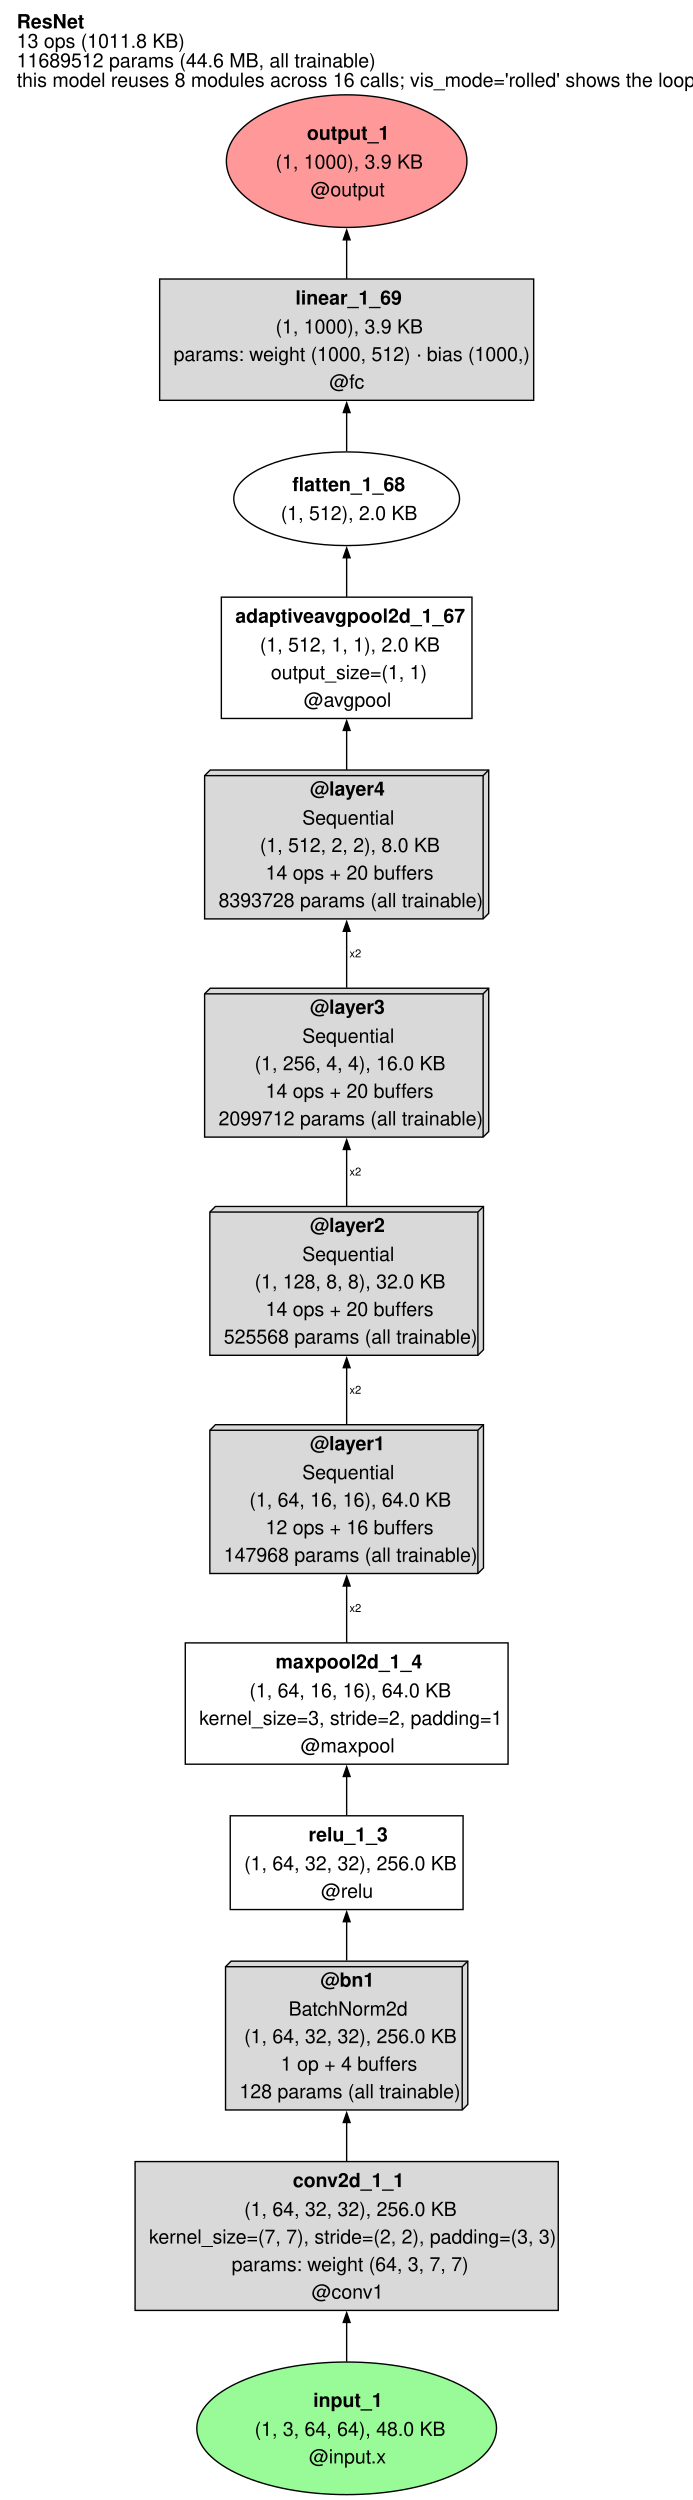
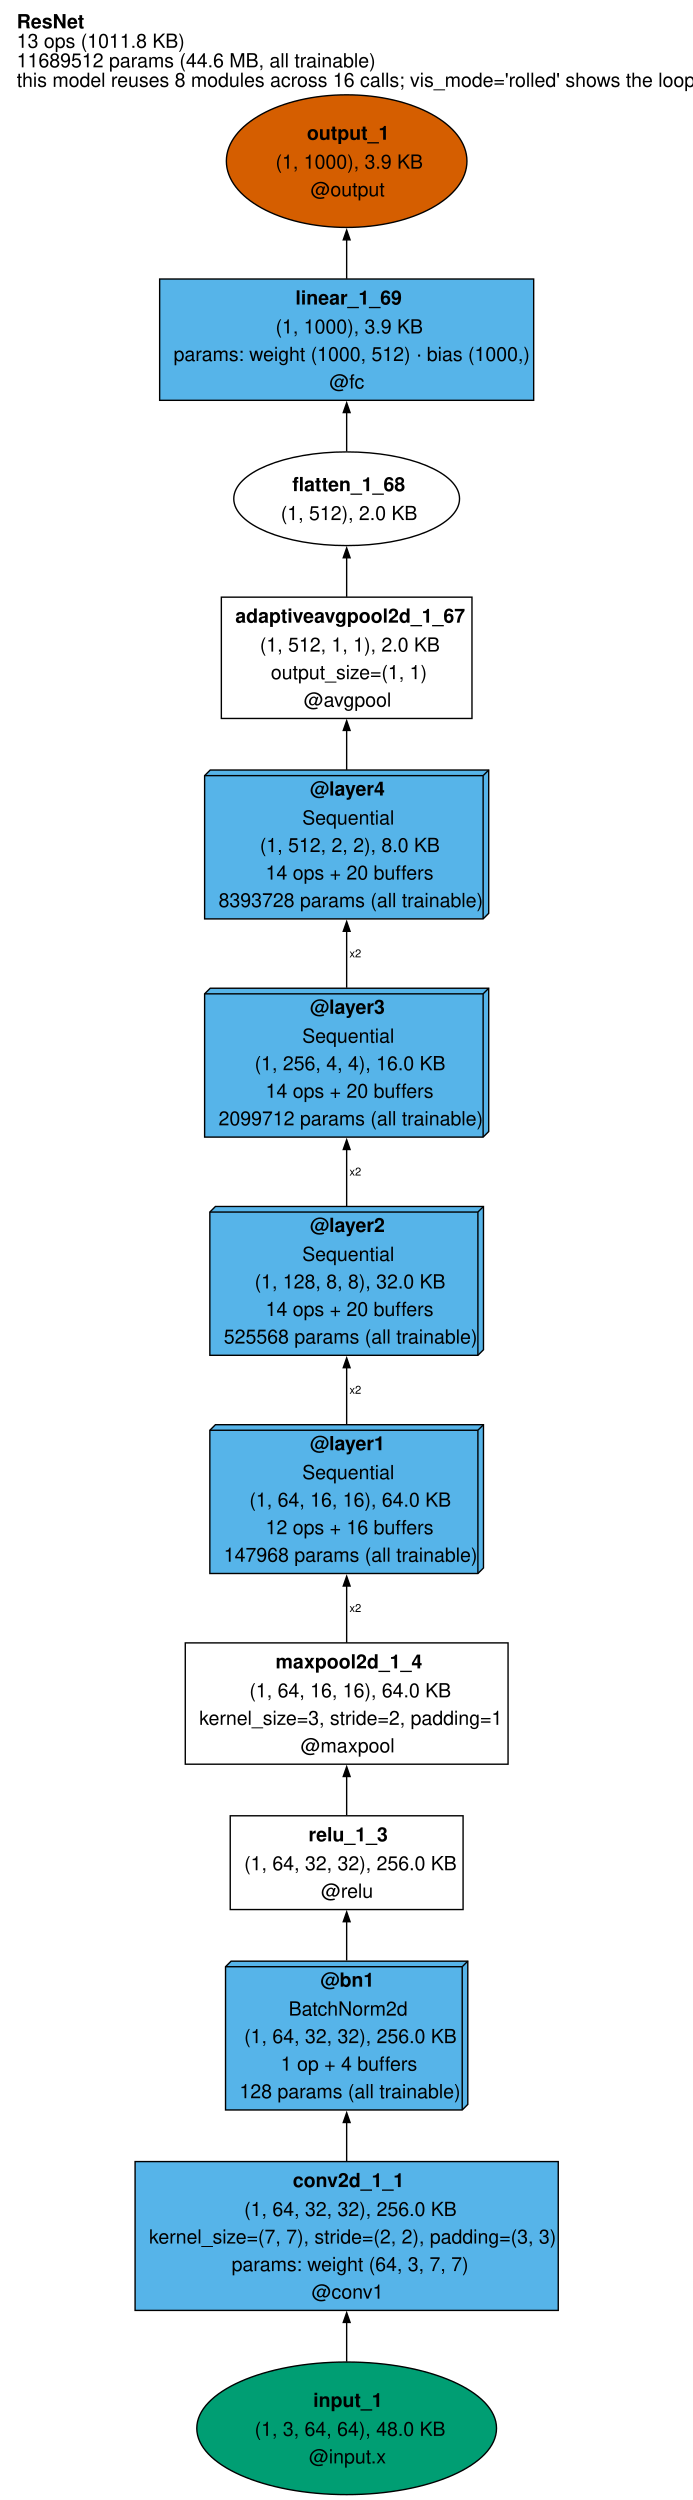
<svg xmlns="http://www.w3.org/2000/svg" width="497pt" height="1793pt" viewBox="0.00 0.00 497.00 1793.00">
  <g id="graph0" class="graph" transform="scale(1 1) rotate(0) translate(4 1789.14)">
    <polygon fill="white" stroke="none" points="-4,4 -4,-1789.14 493.25,-1789.14 493.25,4 -4,4" />
    <text xml:space="preserve" text-anchor="start" x="8" y="-1768.84" font-family="Helvetica,sans-Serif" font-weight="bold" font-size="14.00">ResNet</text>
    <text xml:space="preserve" text-anchor="start" x="8" y="-1754.84" font-family="Helvetica,sans-Serif" font-size="14.00">13 ops (1011.8 KB)</text>
    <text xml:space="preserve" text-anchor="start" x="8" y="-1740.84" font-family="Helvetica,sans-Serif" font-size="14.00">11689512 params (44.6 MB, all trainable)</text>
    <text xml:space="preserve" text-anchor="start" x="8" y="-1726.84" font-family="Helvetica,sans-Serif" font-size="14.00">this model reuses 8 modules across 16 calls; vis_mode='rolled' shows the loop</text>
    <g id="node1" class="node">
-       <ellipse fill="#98fb98" stroke="black" cx="244.62" cy="-47.55" rx="107.48" ry="47.55" />
+       <ellipse fill="#009e73" stroke="black" cx="244.62" cy="-47.55" rx="107.48" ry="47.55" />
      <text xml:space="preserve" text-anchor="start" x="220.62" y="-62.88" font-family="Helvetica,sans-Serif" font-weight="bold" font-size="14.00">input_1</text>
      <text xml:space="preserve" text-anchor="start" x="178.62" y="-42.13" font-family="Helvetica,sans-Serif" font-size="14.00">(1, 3, 64, 64), 48.0 KB</text>
      <text xml:space="preserve" text-anchor="start" x="217.62" y="-22.38" font-family="Helvetica,sans-Serif" font-size="14.00">@input.x</text>
    </g>
    <g id="node2" class="node">
-       <polygon fill="#d9d9d9" stroke="black" points="396.38,-238.86 92.88,-238.86 92.88,-132.11 396.38,-132.11 396.38,-238.86" />
+       <polygon fill="#56b4e9" stroke="black" points="396.38,-238.86 92.88,-238.86 92.88,-132.11 396.38,-132.11 396.38,-238.86" />
      <text xml:space="preserve" text-anchor="start" x="206" y="-220.56" font-family="Helvetica,sans-Serif" font-weight="bold" font-size="14.00">conv2d_1_1</text>
      <text xml:space="preserve" text-anchor="start" x="171.12" y="-199.81" font-family="Helvetica,sans-Serif" font-size="14.00">(1, 64, 32, 32), 256.0 KB</text>
      <text xml:space="preserve" text-anchor="start" x="102.88" y="-180.06" font-family="Helvetica,sans-Serif" font-size="14.00">kernel_size=(7, 7), stride=(2, 2), padding=(3, 3)</text>
      <text xml:space="preserve" text-anchor="start" x="162.12" y="-160.31" font-family="Helvetica,sans-Serif" font-size="14.00">params: weight (64, 3, 7, 7)</text>
      <text xml:space="preserve" text-anchor="start" x="219.5" y="-140.56" font-family="Helvetica,sans-Serif" font-size="14.00">@conv1</text>
    </g>
    <g id="edge1" class="edge">
      <path fill="none" stroke="black" d="M244.62,-95.33C244.62,-104.48 244.62,-114.19 244.62,-123.72" />
      <polygon fill="black" stroke="black" points="242.18,-123.51 244.63,-130.51 247.08,-123.51 242.18,-123.51" />
    </g>
    <g id="node3" class="node">
-       <polygon fill="#d9d9d9" stroke="black" points="331.5,-382.61 161.75,-382.61 157.75,-378.61 157.75,-275.86 327.5,-275.86 331.5,-279.86 331.5,-382.61" />
+       <polygon fill="#56b4e9" stroke="black" points="331.5,-382.61 161.75,-382.61 157.75,-378.61 157.75,-275.86 327.5,-275.86 331.5,-279.86 331.5,-382.61" />
      <polyline fill="none" stroke="black" points="327.5,-378.61 157.75,-378.61" />
      <polyline fill="none" stroke="black" points="327.5,-378.61 327.5,-275.86" />
      <polyline fill="none" stroke="black" points="327.5,-378.61 331.5,-382.61" />
      <text xml:space="preserve" text-anchor="start" x="225.88" y="-364.31" font-family="Helvetica,sans-Serif" font-weight="bold" font-size="14.00">@bn1</text>
      <text xml:space="preserve" text-anchor="start" x="203" y="-343.56" font-family="Helvetica,sans-Serif" font-size="14.00">BatchNorm2d</text>
      <text xml:space="preserve" text-anchor="start" x="171.12" y="-323.81" font-family="Helvetica,sans-Serif" font-size="14.00">(1, 64, 32, 32), 256.0 KB</text>
      <text xml:space="preserve" text-anchor="start" x="197.38" y="-304.06" font-family="Helvetica,sans-Serif" font-size="14.00">1 op + 4 buffers</text>
      <text xml:space="preserve" text-anchor="start" x="167.75" y="-284.31" font-family="Helvetica,sans-Serif" font-size="14.00">128 params (all trainable)</text>
    </g>
    <g id="edge2" class="edge">
      <path fill="none" stroke="black" d="M244.62,-239.26C244.62,-248.3 244.62,-257.76 244.62,-267" />
      <polygon fill="black" stroke="black" points="242.18,-266.89 244.63,-273.89 247.08,-266.89 242.18,-266.89" />
    </g>
    <g id="node4" class="node">
      <polygon fill="white" stroke="black" points="328.12,-486.86 161.12,-486.86 161.12,-419.61 328.12,-419.61 328.12,-486.86" />
      <text xml:space="preserve" text-anchor="start" x="217.25" y="-468.56" font-family="Helvetica,sans-Serif" font-weight="bold" font-size="14.00">relu_1_3</text>
      <text xml:space="preserve" text-anchor="start" x="171.12" y="-447.81" font-family="Helvetica,sans-Serif" font-size="14.00">(1, 64, 32, 32), 256.0 KB</text>
      <text xml:space="preserve" text-anchor="start" x="226.25" y="-428.06" font-family="Helvetica,sans-Serif" font-size="14.00">@relu</text>
    </g>
    <g id="edge3" class="edge">
      <path fill="none" stroke="black" d="M244.62,-383.03C244.62,-392.4 244.62,-402.04 244.62,-411.02" />
      <polygon fill="black" stroke="black" points="242.18,-410.9 244.63,-417.9 247.08,-410.9 242.18,-410.9" />
    </g>
    <g id="node5" class="node">
      <polygon fill="white" stroke="black" points="360.38,-610.86 128.88,-610.86 128.88,-523.86 360.38,-523.86 360.38,-610.86" />
      <text xml:space="preserve" text-anchor="start" x="193.62" y="-592.56" font-family="Helvetica,sans-Serif" font-weight="bold" font-size="14.00">maxpool2d_1_4</text>
      <text xml:space="preserve" text-anchor="start" x="174.88" y="-571.81" font-family="Helvetica,sans-Serif" font-size="14.00">(1, 64, 16, 16), 64.0 KB</text>
      <text xml:space="preserve" text-anchor="start" x="138.88" y="-552.06" font-family="Helvetica,sans-Serif" font-size="14.00">kernel_size=3, stride=2, padding=1</text>
      <text xml:space="preserve" text-anchor="start" x="211.62" y="-532.31" font-family="Helvetica,sans-Serif" font-size="14.00">@maxpool</text>
    </g>
    <g id="edge4" class="edge">
      <path fill="none" stroke="black" d="M244.62,-487.27C244.62,-496.06 244.62,-505.77 244.62,-515.28" />
      <polygon fill="black" stroke="black" points="242.18,-515.05 244.63,-522.05 247.08,-515.05 242.18,-515.05" />
    </g>
    <g id="node6" class="node">
-       <polygon fill="#d9d9d9" stroke="black" points="342.75,-767.36 150.5,-767.36 146.5,-763.36 146.5,-660.61 338.75,-660.61 342.75,-664.61 342.75,-767.36" />
+       <polygon fill="#56b4e9" stroke="black" points="342.75,-767.36 150.5,-767.36 146.5,-763.36 146.5,-660.61 338.75,-660.61 342.75,-664.61 342.75,-767.36" />
      <polyline fill="none" stroke="black" points="338.75,-763.36 146.5,-763.36" />
      <polyline fill="none" stroke="black" points="338.75,-763.36 338.75,-660.61" />
      <polyline fill="none" stroke="black" points="338.75,-763.36 342.75,-767.36" />
      <text xml:space="preserve" text-anchor="start" x="218.38" y="-749.06" font-family="Helvetica,sans-Serif" font-weight="bold" font-size="14.00">@layer1</text>
      <text xml:space="preserve" text-anchor="start" x="212.75" y="-728.31" font-family="Helvetica,sans-Serif" font-size="14.00">Sequential</text>
      <text xml:space="preserve" text-anchor="start" x="174.88" y="-708.56" font-family="Helvetica,sans-Serif" font-size="14.00">(1, 64, 16, 16), 64.0 KB</text>
      <text xml:space="preserve" text-anchor="start" x="186.5" y="-688.81" font-family="Helvetica,sans-Serif" font-size="14.00">12 ops + 16 buffers</text>
      <text xml:space="preserve" text-anchor="start" x="156.5" y="-669.06" font-family="Helvetica,sans-Serif" font-size="14.00">147968 params (all trainable)</text>
    </g>
    <g id="edge5" class="edge">
      <path fill="none" stroke="black" d="M244.62,-610.97C244.62,-623.73 244.62,-637.99 244.62,-651.71" />
      <polygon fill="black" stroke="black" points="242.18,-651.65 244.63,-658.65 247.08,-651.65 242.18,-651.65" />
      <text xml:space="preserve" text-anchor="start" x="246.62" y="-633.01" font-family="Helvetica,sans-Serif" font-size="8.00">x2</text>
    </g>
    <g id="node7" class="node">
-       <polygon fill="#d9d9d9" stroke="black" points="342.75,-923.86 150.5,-923.86 146.5,-919.86 146.5,-817.11 338.75,-817.11 342.75,-821.11 342.75,-923.86" />
+       <polygon fill="#56b4e9" stroke="black" points="342.75,-923.86 150.5,-923.86 146.5,-919.86 146.5,-817.11 338.75,-817.11 342.75,-821.11 342.75,-923.86" />
      <polyline fill="none" stroke="black" points="338.75,-919.86 146.5,-919.86" />
      <polyline fill="none" stroke="black" points="338.75,-919.86 338.75,-817.11" />
      <polyline fill="none" stroke="black" points="338.75,-919.86 342.75,-923.86" />
      <text xml:space="preserve" text-anchor="start" x="218.38" y="-905.56" font-family="Helvetica,sans-Serif" font-weight="bold" font-size="14.00">@layer2</text>
      <text xml:space="preserve" text-anchor="start" x="212.75" y="-884.81" font-family="Helvetica,sans-Serif" font-size="14.00">Sequential</text>
      <text xml:space="preserve" text-anchor="start" x="178.62" y="-865.06" font-family="Helvetica,sans-Serif" font-size="14.00">(1, 128, 8, 8), 32.0 KB</text>
      <text xml:space="preserve" text-anchor="start" x="186.5" y="-845.31" font-family="Helvetica,sans-Serif" font-size="14.00">14 ops + 20 buffers</text>
      <text xml:space="preserve" text-anchor="start" x="156.5" y="-825.56" font-family="Helvetica,sans-Serif" font-size="14.00">525568 params (all trainable)</text>
    </g>
    <g id="edge6" class="edge">
      <path fill="none" stroke="black" d="M244.62,-767.72C244.62,-780.82 244.62,-794.97 244.62,-808.44" />
      <polygon fill="black" stroke="black" points="242.18,-808.2 244.63,-815.2 247.08,-808.2 242.18,-808.2" />
      <text xml:space="preserve" text-anchor="start" x="246.62" y="-789.51" font-family="Helvetica,sans-Serif" font-size="8.00">x2</text>
    </g>
    <g id="node8" class="node">
-       <polygon fill="#d9d9d9" stroke="black" points="346.5,-1080.36 146.75,-1080.36 142.75,-1076.36 142.75,-973.61 342.5,-973.61 346.5,-977.61 346.5,-1080.36" />
+       <polygon fill="#56b4e9" stroke="black" points="346.5,-1080.36 146.75,-1080.36 142.75,-1076.36 142.75,-973.61 342.5,-973.61 346.5,-977.61 346.5,-1080.36" />
      <polyline fill="none" stroke="black" points="342.5,-1076.36 142.75,-1076.36" />
      <polyline fill="none" stroke="black" points="342.5,-1076.36 342.5,-973.61" />
      <polyline fill="none" stroke="black" points="342.5,-1076.36 346.5,-1080.36" />
      <text xml:space="preserve" text-anchor="start" x="218.38" y="-1062.06" font-family="Helvetica,sans-Serif" font-weight="bold" font-size="14.00">@layer3</text>
      <text xml:space="preserve" text-anchor="start" x="212.75" y="-1041.31" font-family="Helvetica,sans-Serif" font-size="14.00">Sequential</text>
      <text xml:space="preserve" text-anchor="start" x="178.62" y="-1021.56" font-family="Helvetica,sans-Serif" font-size="14.00">(1, 256, 4, 4), 16.0 KB</text>
      <text xml:space="preserve" text-anchor="start" x="186.5" y="-1001.81" font-family="Helvetica,sans-Serif" font-size="14.00">14 ops + 20 buffers</text>
      <text xml:space="preserve" text-anchor="start" x="152.75" y="-982.06" font-family="Helvetica,sans-Serif" font-size="14.00">2099712 params (all trainable)</text>
    </g>
    <g id="edge7" class="edge">
      <path fill="none" stroke="black" d="M244.62,-924.22C244.62,-937.32 244.62,-951.47 244.62,-964.94" />
      <polygon fill="black" stroke="black" points="242.18,-964.7 244.63,-971.7 247.08,-964.7 242.18,-964.7" />
      <text xml:space="preserve" text-anchor="start" x="246.62" y="-946.01" font-family="Helvetica,sans-Serif" font-size="8.00">x2</text>
    </g>
    <g id="node9" class="node">
-       <polygon fill="#d9d9d9" stroke="black" points="346.5,-1236.86 146.75,-1236.86 142.75,-1232.86 142.75,-1130.11 342.5,-1130.11 346.5,-1134.11 346.5,-1236.86" />
+       <polygon fill="#56b4e9" stroke="black" points="346.5,-1236.86 146.75,-1236.86 142.75,-1232.86 142.75,-1130.11 342.5,-1130.11 346.5,-1134.11 346.5,-1236.86" />
      <polyline fill="none" stroke="black" points="342.5,-1232.86 142.75,-1232.86" />
      <polyline fill="none" stroke="black" points="342.5,-1232.86 342.5,-1130.11" />
      <polyline fill="none" stroke="black" points="342.5,-1232.86 346.5,-1236.86" />
      <text xml:space="preserve" text-anchor="start" x="218.38" y="-1218.56" font-family="Helvetica,sans-Serif" font-weight="bold" font-size="14.00">@layer4</text>
      <text xml:space="preserve" text-anchor="start" x="212.75" y="-1197.81" font-family="Helvetica,sans-Serif" font-size="14.00">Sequential</text>
      <text xml:space="preserve" text-anchor="start" x="182.38" y="-1178.06" font-family="Helvetica,sans-Serif" font-size="14.00">(1, 512, 2, 2), 8.0 KB</text>
      <text xml:space="preserve" text-anchor="start" x="186.5" y="-1158.31" font-family="Helvetica,sans-Serif" font-size="14.00">14 ops + 20 buffers</text>
      <text xml:space="preserve" text-anchor="start" x="152.75" y="-1138.56" font-family="Helvetica,sans-Serif" font-size="14.00">8393728 params (all trainable)</text>
    </g>
    <g id="edge8" class="edge">
      <path fill="none" stroke="black" d="M244.62,-1080.72C244.62,-1093.82 244.62,-1107.97 244.62,-1121.44" />
      <polygon fill="black" stroke="black" points="242.18,-1121.2 244.63,-1128.2 247.08,-1121.2 242.18,-1121.2" />
      <text xml:space="preserve" text-anchor="start" x="246.62" y="-1102.51" font-family="Helvetica,sans-Serif" font-size="8.00">x2</text>
    </g>
    <g id="node10" class="node">
      <polygon fill="white" stroke="black" points="334.5,-1360.86 154.75,-1360.86 154.75,-1273.86 334.5,-1273.86 334.5,-1360.86" />
      <text xml:space="preserve" text-anchor="start" x="164.75" y="-1342.56" font-family="Helvetica,sans-Serif" font-weight="bold" font-size="14.00">adaptiveavgpool2d_1_67</text>
      <text xml:space="preserve" text-anchor="start" x="182.38" y="-1321.81" font-family="Helvetica,sans-Serif" font-size="14.00">(1, 512, 1, 1), 2.0 KB</text>
      <text xml:space="preserve" text-anchor="start" x="190.25" y="-1302.06" font-family="Helvetica,sans-Serif" font-size="14.00">output_size=(1, 1)</text>
      <text xml:space="preserve" text-anchor="start" x="213.88" y="-1282.31" font-family="Helvetica,sans-Serif" font-size="14.00">@avgpool</text>
    </g>
    <g id="edge9" class="edge">
      <path fill="none" stroke="black" d="M244.62,-1236.98C244.62,-1246.33 244.62,-1256.05 244.62,-1265.36" />
      <polygon fill="black" stroke="black" points="242.18,-1265.25 244.63,-1272.25 247.08,-1265.25 242.18,-1265.25" />
    </g>
    <g id="node11" class="node">
      <ellipse fill="white" stroke="black" cx="244.62" cy="-1431.44" rx="80.96" ry="33.59" />
      <text xml:space="preserve" text-anchor="start" x="205.62" y="-1436.89" font-family="Helvetica,sans-Serif" font-weight="bold" font-size="14.00">flatten_1_68</text>
      <text xml:space="preserve" text-anchor="start" x="197.38" y="-1416.14" font-family="Helvetica,sans-Serif" font-size="14.00">(1, 512), 2.0 KB</text>
    </g>
    <g id="edge10" class="edge">
      <path fill="none" stroke="black" d="M244.62,-1361.05C244.62,-1370.34 244.62,-1380.14 244.62,-1389.36" />
      <polygon fill="black" stroke="black" points="242.18,-1389.12 244.63,-1396.12 247.08,-1389.12 242.18,-1389.12" />
    </g>
    <g id="node12" class="node">
-       <polygon fill="#d9d9d9" stroke="black" points="378.75,-1589.03 110.5,-1589.03 110.5,-1502.03 378.75,-1502.03 378.75,-1589.03" />
+       <polygon fill="#56b4e9" stroke="black" points="378.75,-1589.03 110.5,-1589.03 110.5,-1502.03 378.75,-1502.03 378.75,-1589.03" />
      <text xml:space="preserve" text-anchor="start" x="207.88" y="-1570.73" font-family="Helvetica,sans-Serif" font-weight="bold" font-size="14.00">linear_1_69</text>
      <text xml:space="preserve" text-anchor="start" x="193.62" y="-1549.98" font-family="Helvetica,sans-Serif" font-size="14.00">(1, 1000), 3.9 KB</text>
      <text xml:space="preserve" text-anchor="start" x="120.5" y="-1530.23" font-family="Helvetica,sans-Serif" font-size="14.00">params: weight (1000, 512) · bias (1000,)</text>
      <text xml:space="preserve" text-anchor="start" x="232.25" y="-1510.48" font-family="Helvetica,sans-Serif" font-size="14.00">@fc</text>
    </g>
    <g id="edge11" class="edge">
      <path fill="none" stroke="black" d="M244.62,-1465.47C244.62,-1474.26 244.62,-1483.96 244.62,-1493.47" />
      <polygon fill="black" stroke="black" points="242.18,-1493.24 244.63,-1500.24 247.08,-1493.24 242.18,-1493.24" />
    </g>
    <g id="node13" class="node">
-       <ellipse fill="#ff9999" stroke="black" cx="244.62" cy="-1673.58" rx="86.27" ry="47.55" />
+       <ellipse fill="#d55e00" stroke="black" cx="244.62" cy="-1673.58" rx="86.27" ry="47.55" />
      <text xml:space="preserve" text-anchor="start" x="216.12" y="-1688.91" font-family="Helvetica,sans-Serif" font-weight="bold" font-size="14.00">output_1</text>
      <text xml:space="preserve" text-anchor="start" x="193.62" y="-1668.16" font-family="Helvetica,sans-Serif" font-size="14.00">(1, 1000), 3.9 KB</text>
      <text xml:space="preserve" text-anchor="start" x="218.75" y="-1648.41" font-family="Helvetica,sans-Serif" font-size="14.00">@output</text>
    </g>
    <g id="edge12" class="edge">
      <path fill="none" stroke="black" d="M244.62,-1589.21C244.62,-1598.17 244.62,-1607.76 244.62,-1617.12" />
      <polygon fill="black" stroke="black" points="242.18,-1617.11 244.63,-1624.11 247.08,-1617.11 242.18,-1617.11" />
    </g>
  </g>
</svg>
